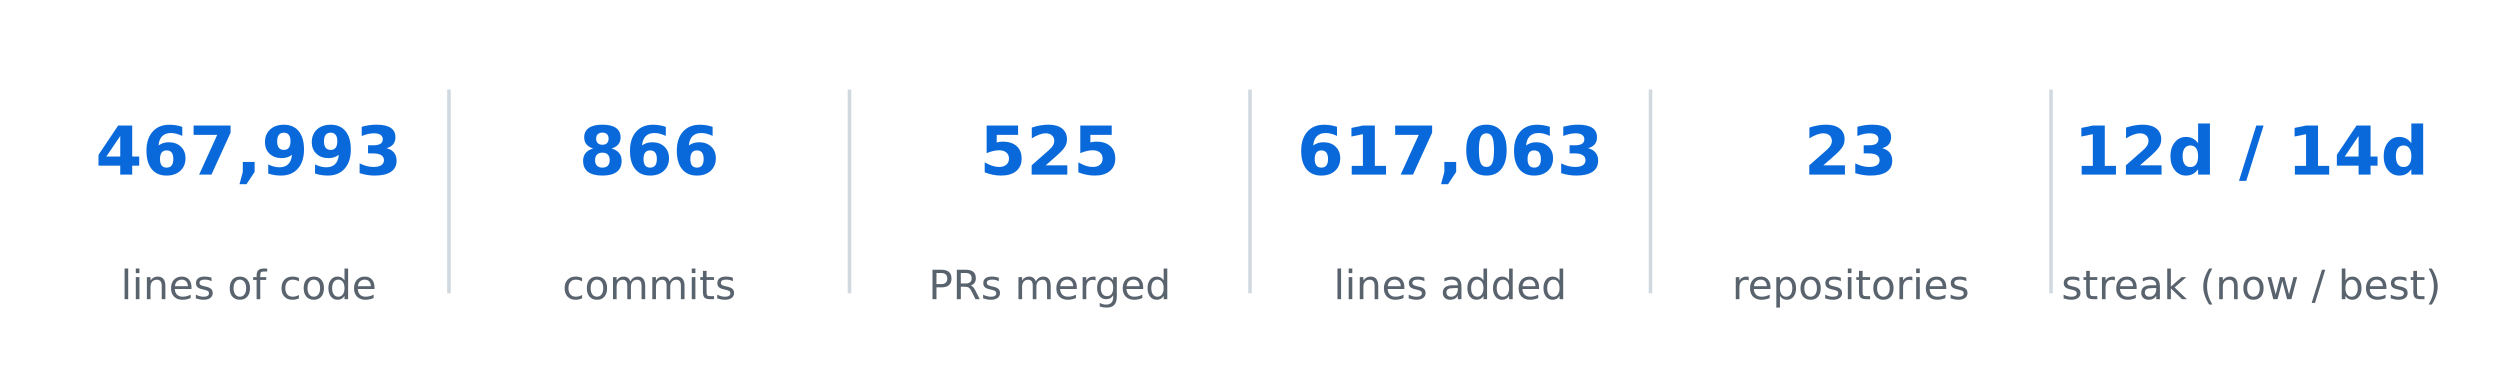
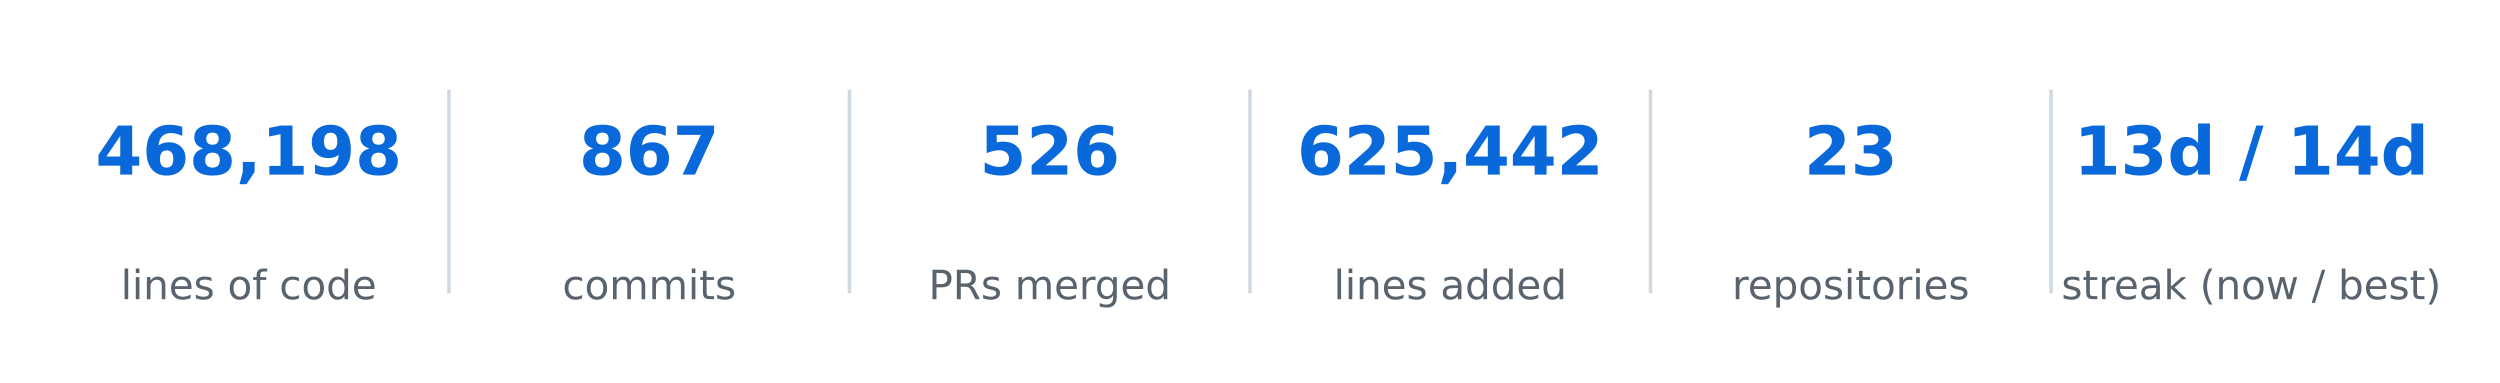
<svg xmlns="http://www.w3.org/2000/svg" xmlns:xlink="http://www.w3.org/1999/xlink" width="557.28pt" height="85.356pt" viewBox="0 0 557.28 85.356" version="1.1">
  <defs>
    <style type="text/css">*{stroke-linejoin: round; stroke-linecap: butt}</style>
  </defs>
  <g id="figure_1">
    <g id="patch_1">
      <path d="M 0 85.356  L 557.28 85.356  L 557.28 -0  L 0 -0  L 0 85.356  z " style="fill: none; opacity: 0" />
    </g>
    <g id="axes_1">
      <g id="line2d_1">
-         <path d="M 100.08 64.993  L 100.08 20.363  " clip-path="url(#pafa8bb097e)" style="fill: none; stroke: #d1d9e0; stroke-width: 0.8; stroke-linecap: square" />
+         <path d="M 100.08 64.993  L 100.08 20.363  " clip-path="url(#p640d1eaab1)" style="fill: none; stroke: #d1d9e0; stroke-width: 0.8; stroke-linecap: square" />
      </g>
      <g id="line2d_2">
-         <path d="M 189.36 64.993  L 189.36 20.363  " clip-path="url(#pafa8bb097e)" style="fill: none; stroke: #d1d9e0; stroke-width: 0.8; stroke-linecap: square" />
+         <path d="M 189.36 64.993  L 189.36 20.363  " clip-path="url(#p640d1eaab1)" style="fill: none; stroke: #d1d9e0; stroke-width: 0.8; stroke-linecap: square" />
      </g>
      <g id="line2d_3">
-         <path d="M 278.64 64.993  L 278.64 20.363  " clip-path="url(#pafa8bb097e)" style="fill: none; stroke: #d1d9e0; stroke-width: 0.8; stroke-linecap: square" />
+         <path d="M 278.64 64.993  L 278.64 20.363  " clip-path="url(#p640d1eaab1)" style="fill: none; stroke: #d1d9e0; stroke-width: 0.8; stroke-linecap: square" />
      </g>
      <g id="line2d_4">
-         <path d="M 367.92 64.993  L 367.92 20.363  " clip-path="url(#pafa8bb097e)" style="fill: none; stroke: #d1d9e0; stroke-width: 0.8; stroke-linecap: square" />
+         <path d="M 367.92 64.993  L 367.92 20.363  " clip-path="url(#p640d1eaab1)" style="fill: none; stroke: #d1d9e0; stroke-width: 0.8; stroke-linecap: square" />
      </g>
      <g id="line2d_5">
-         <path d="M 457.2 64.993  L 457.2 20.363  " clip-path="url(#pafa8bb097e)" style="fill: none; stroke: #d1d9e0; stroke-width: 0.8; stroke-linecap: square" />
+         <path d="M 457.2 64.993  L 457.2 20.363  " clip-path="url(#p640d1eaab1)" style="fill: none; stroke: #d1d9e0; stroke-width: 0.8; stroke-linecap: square" />
      </g>
      <g id="text_1">
        <g style="fill: #0969da" transform="translate(21.28102 38.92376) scale(0.15 -0.15)">
          <defs>
            <path id="DejaVuSans-Bold-17" d="M 2356 3675  L 1038 1722  L 2356 1722  L 2356 3675  z M 2156 4666  L 3494 4666  L 3494 1722  L 4159 1722  L 4159 850  L 3494 850  L 3494 0  L 2356 0  L 2356 850  L 288 850  L 288 1881  L 2156 4666  z " transform="scale(0.015625)" />
            <path id="DejaVuSans-Bold-19" d="M 2316 2303  Q 2000 2303 1842 2098  Q 1684 1894 1684 1484  Q 1684 1075 1842 870  Q 2000 666 2316 666  Q 2634 666 2792 870  Q 2950 1075 2950 1484  Q 2950 1894 2792 2098  Q 2634 2303 2316 2303  z M 3803 4544  L 3803 3681  Q 3506 3822 3243 3889  Q 2981 3956 2731 3956  Q 2194 3956 1894 3657  Q 1594 3359 1544 2772  Q 1750 2925 1990 3001  Q 2231 3078 2516 3078  Q 3231 3078 3670 2659  Q 4109 2241 4109 1563  Q 4109 813 3618 361  Q 3128 -91 2303 -91  Q 1394 -91 895 523  Q 397 1138 397 2266  Q 397 3422 980 4083  Q 1563 4744 2578 4744  Q 2900 4744 3203 4694  Q 3506 4644 3803 4544  z " transform="scale(0.015625)" />
-             <path id="DejaVuSans-Bold-1a" d="M 428 4666  L 3944 4666  L 3944 3988  L 2125 0  L 953 0  L 2675 3781  L 428 3781  L 428 4666  z " transform="scale(0.015625)" />
+             <path id="DejaVuSans-Bold-1b" d="M 2228 2088  Q 1891 2088 1709 1903  Q 1528 1719 1528 1375  Q 1528 1031 1709 848  Q 1891 666 2228 666  Q 2563 666 2741 848  Q 2919 1031 2919 1375  Q 2919 1722 2741 1905  Q 2563 2088 2228 2088  z M 1350 2484  Q 925 2613 709 2878  Q 494 3144 494 3541  Q 494 4131 934 4440  Q 1375 4750 2228 4750  Q 3075 4750 3515 4442  Q 3956 4134 3956 3541  Q 3956 3144 3739 2878  Q 3522 2613 3097 2484  Q 3572 2353 3814 2058  Q 4056 1763 4056 1313  Q 4056 619 3595 264  Q 3134 -91 2228 -91  Q 1319 -91 855 264  Q 391 619 391 1313  Q 391 1763 633 2058  Q 875 2353 1350 2484  z M 1631 3419  Q 1631 3141 1786 2991  Q 1941 2841 2228 2841  Q 2509 2841 2662 2991  Q 2816 3141 2816 3419  Q 2816 3697 2662 3845  Q 2509 3994 2228 3994  Q 1941 3994 1786 3844  Q 1631 3694 1631 3419  z " transform="scale(0.015625)" />
            <path id="DejaVuSans-Bold-f" d="M 653 1209  L 1778 1209  L 1778 256  L 1006 -909  L 341 -909  L 653 256  L 653 1209  z " transform="scale(0.015625)" />
+             <path id="DejaVuSans-Bold-14" d="M 750 831  L 1813 831  L 1813 3847  L 722 3622  L 722 4441  L 1806 4666  L 2950 4666  L 2950 831  L 4013 831  L 4013 0  L 750 0  L 750 831  z " transform="scale(0.015625)" />
            <path id="DejaVuSans-Bold-1c" d="M 641 103  L 641 966  Q 928 831 1190 764  Q 1453 697 1709 697  Q 2247 697 2547 995  Q 2847 1294 2900 1881  Q 2688 1725 2447 1647  Q 2206 1569 1925 1569  Q 1209 1569 770 1986  Q 331 2403 331 3084  Q 331 3838 820 4291  Q 1309 4744 2131 4744  Q 3044 4744 3544 4128  Q 4044 3513 4044 2388  Q 4044 1231 3459 570  Q 2875 -91 1856 -91  Q 1528 -91 1228 -42  Q 928 6 641 103  z M 2125 2350  Q 2441 2350 2600 2554  Q 2759 2759 2759 3169  Q 2759 3575 2600 3781  Q 2441 3988 2125 3988  Q 1809 3988 1650 3781  Q 1491 3575 1491 3169  Q 1491 2759 1650 2554  Q 1809 2350 2125 2350  z " transform="scale(0.015625)" />
-             <path id="DejaVuSans-Bold-16" d="M 2981 2516  Q 3453 2394 3698 2092  Q 3944 1791 3944 1325  Q 3944 631 3412 270  Q 2881 -91 1863 -91  Q 1503 -91 1142 -33  Q 781 25 428 141  L 428 1069  Q 766 900 1098 814  Q 1431 728 1753 728  Q 2231 728 2486 893  Q 2741 1059 2741 1369  Q 2741 1688 2480 1852  Q 2219 2016 1709 2016  L 1228 2016  L 1228 2791  L 1734 2791  Q 2188 2791 2409 2933  Q 2631 3075 2631 3366  Q 2631 3634 2415 3781  Q 2200 3928 1806 3928  Q 1516 3928 1219 3862  Q 922 3797 628 3669  L 628 4550  Q 984 4650 1334 4700  Q 1684 4750 2022 4750  Q 2931 4750 3382 4451  Q 3834 4153 3834 3553  Q 3834 3144 3618 2883  Q 3403 2622 2981 2516  z " transform="scale(0.015625)" />
          </defs>
          <use xlink:href="#DejaVuSans-Bold-17" />
          <use xlink:href="#DejaVuSans-Bold-19" transform="translate(69.57812 0)" />
-           <use xlink:href="#DejaVuSans-Bold-1a" transform="translate(139.1562 0)" />
+           <use xlink:href="#DejaVuSans-Bold-1b" transform="translate(139.1562 0)" />
          <use xlink:href="#DejaVuSans-Bold-f" transform="translate(208.7344 0)" />
-           <use xlink:href="#DejaVuSans-Bold-1c" transform="translate(246.7188 0)" />
+           <use xlink:href="#DejaVuSans-Bold-14" transform="translate(246.7188 0)" />
          <use xlink:href="#DejaVuSans-Bold-1c" transform="translate(316.2969 0)" />
-           <use xlink:href="#DejaVuSans-Bold-16" transform="translate(385.875 0)" />
+           <use xlink:href="#DejaVuSans-Bold-1b" transform="translate(385.875 0)" />
        </g>
      </g>
      <g id="text_2">
        <g style="fill: #59636e" transform="translate(26.92336 66.69328) scale(0.09 -0.09)">
          <defs>
            <path id="DejaVuSans-4f" d="M 603 4863  L 1178 4863  L 1178 0  L 603 0  L 603 4863  z " transform="scale(0.015625)" />
            <path id="DejaVuSans-4c" d="M 603 3500  L 1178 3500  L 1178 0  L 603 0  L 603 3500  z M 603 4863  L 1178 4863  L 1178 4134  L 603 4134  L 603 4863  z " transform="scale(0.015625)" />
            <path id="DejaVuSans-51" d="M 3513 2113  L 3513 0  L 2938 0  L 2938 2094  Q 2938 2591 2744 2837  Q 2550 3084 2163 3084  Q 1697 3084 1428 2787  Q 1159 2491 1159 1978  L 1159 0  L 581 0  L 581 3500  L 1159 3500  L 1159 2956  Q 1366 3272 1645 3428  Q 1925 3584 2291 3584  Q 2894 3584 3203 3211  Q 3513 2838 3513 2113  z " transform="scale(0.015625)" />
            <path id="DejaVuSans-48" d="M 3597 1894  L 3597 1613  L 953 1613  Q 991 1019 1311 708  Q 1631 397 2203 397  Q 2534 397 2845 478  Q 3156 559 3463 722  L 3463 178  Q 3153 47 2828 -22  Q 2503 -91 2169 -91  Q 1331 -91 842 396  Q 353 884 353 1716  Q 353 2575 817 3079  Q 1281 3584 2069 3584  Q 2775 3584 3186 3129  Q 3597 2675 3597 1894  z M 3022 2063  Q 3016 2534 2758 2815  Q 2500 3097 2075 3097  Q 1594 3097 1305 2825  Q 1016 2553 972 2059  L 3022 2063  z " transform="scale(0.015625)" />
            <path id="DejaVuSans-56" d="M 2834 3397  L 2834 2853  Q 2591 2978 2328 3040  Q 2066 3103 1784 3103  Q 1356 3103 1142 2972  Q 928 2841 928 2578  Q 928 2378 1081 2264  Q 1234 2150 1697 2047  L 1894 2003  Q 2506 1872 2764 1633  Q 3022 1394 3022 966  Q 3022 478 2636 193  Q 2250 -91 1575 -91  Q 1294 -91 989 -36  Q 684 19 347 128  L 347 722  Q 666 556 975 473  Q 1284 391 1588 391  Q 1994 391 2212 530  Q 2431 669 2431 922  Q 2431 1156 2273 1281  Q 2116 1406 1581 1522  L 1381 1569  Q 847 1681 609 1914  Q 372 2147 372 2553  Q 372 3047 722 3315  Q 1072 3584 1716 3584  Q 2034 3584 2315 3537  Q 2597 3491 2834 3397  z " transform="scale(0.015625)" />
            <path id="DejaVuSans-3" transform="scale(0.015625)" />
            <path id="DejaVuSans-52" d="M 1959 3097  Q 1497 3097 1228 2736  Q 959 2375 959 1747  Q 959 1119 1226 758  Q 1494 397 1959 397  Q 2419 397 2687 759  Q 2956 1122 2956 1747  Q 2956 2369 2687 2733  Q 2419 3097 1959 3097  z M 1959 3584  Q 2709 3584 3137 3096  Q 3566 2609 3566 1747  Q 3566 888 3137 398  Q 2709 -91 1959 -91  Q 1206 -91 779 398  Q 353 888 353 1747  Q 353 2609 779 3096  Q 1206 3584 1959 3584  z " transform="scale(0.015625)" />
            <path id="DejaVuSans-49" d="M 2375 4863  L 2375 4384  L 1825 4384  Q 1516 4384 1395 4259  Q 1275 4134 1275 3809  L 1275 3500  L 2222 3500  L 2222 3053  L 1275 3053  L 1275 0  L 697 0  L 697 3053  L 147 3053  L 147 3500  L 697 3500  L 697 3744  Q 697 4328 969 4595  Q 1241 4863 1831 4863  L 2375 4863  z " transform="scale(0.015625)" />
            <path id="DejaVuSans-46" d="M 3122 3366  L 3122 2828  Q 2878 2963 2633 3030  Q 2388 3097 2138 3097  Q 1578 3097 1268 2742  Q 959 2388 959 1747  Q 959 1106 1268 751  Q 1578 397 2138 397  Q 2388 397 2633 464  Q 2878 531 3122 666  L 3122 134  Q 2881 22 2623 -34  Q 2366 -91 2075 -91  Q 1284 -91 818 406  Q 353 903 353 1747  Q 353 2603 823 3093  Q 1294 3584 2113 3584  Q 2378 3584 2631 3529  Q 2884 3475 3122 3366  z " transform="scale(0.015625)" />
            <path id="DejaVuSans-47" d="M 2906 2969  L 2906 4863  L 3481 4863  L 3481 0  L 2906 0  L 2906 525  Q 2725 213 2448 61  Q 2172 -91 1784 -91  Q 1150 -91 751 415  Q 353 922 353 1747  Q 353 2572 751 3078  Q 1150 3584 1784 3584  Q 2172 3584 2448 3432  Q 2725 3281 2906 2969  z M 947 1747  Q 947 1113 1208 752  Q 1469 391 1925 391  Q 2381 391 2643 752  Q 2906 1113 2906 1747  Q 2906 2381 2643 2742  Q 2381 3103 1925 3103  Q 1469 3103 1208 2742  Q 947 2381 947 1747  z " transform="scale(0.015625)" />
          </defs>
          <use xlink:href="#DejaVuSans-4f" />
          <use xlink:href="#DejaVuSans-4c" transform="translate(27.78125 0)" />
          <use xlink:href="#DejaVuSans-51" transform="translate(55.5625 0)" />
          <use xlink:href="#DejaVuSans-48" transform="translate(118.9375 0)" />
          <use xlink:href="#DejaVuSans-56" transform="translate(180.4688 0)" />
          <use xlink:href="#DejaVuSans-3" transform="translate(232.5625 0)" />
          <use xlink:href="#DejaVuSans-52" transform="translate(264.3438 0)" />
          <use xlink:href="#DejaVuSans-49" transform="translate(325.5312 0)" />
          <use xlink:href="#DejaVuSans-3" transform="translate(360.7344 0)" />
          <use xlink:href="#DejaVuSans-46" transform="translate(392.5156 0)" />
          <use xlink:href="#DejaVuSans-52" transform="translate(447.5 0)" />
          <use xlink:href="#DejaVuSans-47" transform="translate(508.6875 0)" />
          <use xlink:href="#DejaVuSans-48" transform="translate(572.1719 0)" />
        </g>
      </g>
      <g id="text_3">
        <g style="fill: #0969da" transform="translate(129.0649 38.92376) scale(0.15 -0.15)">
          <defs>
-             <path id="DejaVuSans-Bold-1b" d="M 2228 2088  Q 1891 2088 1709 1903  Q 1528 1719 1528 1375  Q 1528 1031 1709 848  Q 1891 666 2228 666  Q 2563 666 2741 848  Q 2919 1031 2919 1375  Q 2919 1722 2741 1905  Q 2563 2088 2228 2088  z M 1350 2484  Q 925 2613 709 2878  Q 494 3144 494 3541  Q 494 4131 934 4440  Q 1375 4750 2228 4750  Q 3075 4750 3515 4442  Q 3956 4134 3956 3541  Q 3956 3144 3739 2878  Q 3522 2613 3097 2484  Q 3572 2353 3814 2058  Q 4056 1763 4056 1313  Q 4056 619 3595 264  Q 3134 -91 2228 -91  Q 1319 -91 855 264  Q 391 619 391 1313  Q 391 1763 633 2058  Q 875 2353 1350 2484  z M 1631 3419  Q 1631 3141 1786 2991  Q 1941 2841 2228 2841  Q 2509 2841 2662 2991  Q 2816 3141 2816 3419  Q 2816 3697 2662 3845  Q 2509 3994 2228 3994  Q 1941 3994 1786 3844  Q 1631 3694 1631 3419  z " transform="scale(0.015625)" />
+             <path id="DejaVuSans-Bold-1a" d="M 428 4666  L 3944 4666  L 3944 3988  L 2125 0  L 953 0  L 2675 3781  L 428 3781  L 428 4666  z " transform="scale(0.015625)" />
          </defs>
          <use xlink:href="#DejaVuSans-Bold-1b" />
          <use xlink:href="#DejaVuSans-Bold-19" transform="translate(69.57812 0)" />
-           <use xlink:href="#DejaVuSans-Bold-19" transform="translate(139.1562 0)" />
+           <use xlink:href="#DejaVuSans-Bold-1a" transform="translate(139.1562 0)" />
        </g>
      </g>
      <g id="text_4">
        <g style="fill: #59636e" transform="translate(125.3672 66.69328) scale(0.09 -0.09)">
          <defs>
            <path id="DejaVuSans-50" d="M 3328 2828  Q 3544 3216 3844 3400  Q 4144 3584 4550 3584  Q 5097 3584 5394 3201  Q 5691 2819 5691 2113  L 5691 0  L 5113 0  L 5113 2094  Q 5113 2597 4934 2840  Q 4756 3084 4391 3084  Q 3944 3084 3684 2787  Q 3425 2491 3425 1978  L 3425 0  L 2847 0  L 2847 2094  Q 2847 2600 2669 2842  Q 2491 3084 2119 3084  Q 1678 3084 1418 2786  Q 1159 2488 1159 1978  L 1159 0  L 581 0  L 581 3500  L 1159 3500  L 1159 2956  Q 1356 3278 1631 3431  Q 1906 3584 2284 3584  Q 2666 3584 2933 3390  Q 3200 3197 3328 2828  z " transform="scale(0.015625)" />
            <path id="DejaVuSans-57" d="M 1172 4494  L 1172 3500  L 2356 3500  L 2356 3053  L 1172 3053  L 1172 1153  Q 1172 725 1289 603  Q 1406 481 1766 481  L 2356 481  L 2356 0  L 1766 0  Q 1100 0 847 248  Q 594 497 594 1153  L 594 3053  L 172 3053  L 172 3500  L 594 3500  L 594 4494  L 1172 4494  z " transform="scale(0.015625)" />
          </defs>
          <use xlink:href="#DejaVuSans-46" />
          <use xlink:href="#DejaVuSans-52" transform="translate(54.98438 0)" />
          <use xlink:href="#DejaVuSans-50" transform="translate(116.1719 0)" />
          <use xlink:href="#DejaVuSans-50" transform="translate(213.5781 0)" />
          <use xlink:href="#DejaVuSans-4c" transform="translate(310.9844 0)" />
          <use xlink:href="#DejaVuSans-57" transform="translate(338.7656 0)" />
          <use xlink:href="#DejaVuSans-56" transform="translate(377.9688 0)" />
        </g>
      </g>
      <g id="text_5">
        <g style="fill: #0969da" transform="translate(218.3449 38.92376) scale(0.15 -0.15)">
          <defs>
            <path id="DejaVuSans-Bold-18" d="M 678 4666  L 3669 4666  L 3669 3781  L 1638 3781  L 1638 3059  Q 1775 3097 1914 3117  Q 2053 3138 2203 3138  Q 3056 3138 3531 2711  Q 4006 2284 4006 1522  Q 4006 766 3489 337  Q 2972 -91 2053 -91  Q 1656 -91 1267 -14  Q 878 63 494 219  L 494 1166  Q 875 947 1217 837  Q 1559 728 1863 728  Q 2300 728 2551 942  Q 2803 1156 2803 1522  Q 2803 1891 2551 2103  Q 2300 2316 1863 2316  Q 1603 2316 1309 2248  Q 1016 2181 678 2041  L 678 4666  z " transform="scale(0.015625)" />
            <path id="DejaVuSans-Bold-15" d="M 1844 884  L 3897 884  L 3897 0  L 506 0  L 506 884  L 2209 2388  Q 2438 2594 2547 2791  Q 2656 2988 2656 3200  Q 2656 3528 2436 3728  Q 2216 3928 1850 3928  Q 1569 3928 1234 3808  Q 900 3688 519 3450  L 519 4475  Q 925 4609 1322 4679  Q 1719 4750 2100 4750  Q 2938 4750 3402 4381  Q 3866 4013 3866 3353  Q 3866 2972 3669 2642  Q 3472 2313 2841 1759  L 1844 884  z " transform="scale(0.015625)" />
          </defs>
          <use xlink:href="#DejaVuSans-Bold-18" />
          <use xlink:href="#DejaVuSans-Bold-15" transform="translate(69.57812 0)" />
-           <use xlink:href="#DejaVuSans-Bold-18" transform="translate(139.1562 0)" />
+           <use xlink:href="#DejaVuSans-Bold-19" transform="translate(139.1562 0)" />
        </g>
      </g>
      <g id="text_6">
        <g style="fill: #59636e" transform="translate(206.9796 66.69328) scale(0.09 -0.09)">
          <defs>
            <path id="DejaVuSans-33" d="M 1259 4147  L 1259 2394  L 2053 2394  Q 2494 2394 2734 2622  Q 2975 2850 2975 3272  Q 2975 3691 2734 3919  Q 2494 4147 2053 4147  L 1259 4147  z M 628 4666  L 2053 4666  Q 2838 4666 3239 4311  Q 3641 3956 3641 3272  Q 3641 2581 3239 2228  Q 2838 1875 2053 1875  L 1259 1875  L 1259 0  L 628 0  L 628 4666  z " transform="scale(0.015625)" />
            <path id="DejaVuSans-35" d="M 2841 2188  Q 3044 2119 3236 1894  Q 3428 1669 3622 1275  L 4263 0  L 3584 0  L 2988 1197  Q 2756 1666 2539 1819  Q 2322 1972 1947 1972  L 1259 1972  L 1259 0  L 628 0  L 628 4666  L 2053 4666  Q 2853 4666 3247 4331  Q 3641 3997 3641 3322  Q 3641 2881 3436 2590  Q 3231 2300 2841 2188  z M 1259 4147  L 1259 2491  L 2053 2491  Q 2509 2491 2742 2702  Q 2975 2913 2975 3322  Q 2975 3731 2742 3939  Q 2509 4147 2053 4147  L 1259 4147  z " transform="scale(0.015625)" />
            <path id="DejaVuSans-55" d="M 2631 2963  Q 2534 3019 2420 3045  Q 2306 3072 2169 3072  Q 1681 3072 1420 2755  Q 1159 2438 1159 1844  L 1159 0  L 581 0  L 581 3500  L 1159 3500  L 1159 2956  Q 1341 3275 1631 3429  Q 1922 3584 2338 3584  Q 2397 3584 2469 3576  Q 2541 3569 2628 3553  L 2631 2963  z " transform="scale(0.015625)" />
            <path id="DejaVuSans-4a" d="M 2906 1791  Q 2906 2416 2648 2759  Q 2391 3103 1925 3103  Q 1463 3103 1205 2759  Q 947 2416 947 1791  Q 947 1169 1205 825  Q 1463 481 1925 481  Q 2391 481 2648 825  Q 2906 1169 2906 1791  z M 3481 434  Q 3481 -459 3084 -895  Q 2688 -1331 1869 -1331  Q 1566 -1331 1297 -1286  Q 1028 -1241 775 -1147  L 775 -588  Q 1028 -725 1275 -790  Q 1522 -856 1778 -856  Q 2344 -856 2625 -561  Q 2906 -266 2906 331  L 2906 616  Q 2728 306 2450 153  Q 2172 0 1784 0  Q 1141 0 747 490  Q 353 981 353 1791  Q 353 2603 747 3093  Q 1141 3584 1784 3584  Q 2172 3584 2450 3431  Q 2728 3278 2906 2969  L 2906 3500  L 3481 3500  L 3481 434  z " transform="scale(0.015625)" />
          </defs>
          <use xlink:href="#DejaVuSans-33" />
          <use xlink:href="#DejaVuSans-35" transform="translate(60.29688 0)" />
          <use xlink:href="#DejaVuSans-56" transform="translate(129.7812 0)" />
          <use xlink:href="#DejaVuSans-3" transform="translate(181.875 0)" />
          <use xlink:href="#DejaVuSans-50" transform="translate(213.6562 0)" />
          <use xlink:href="#DejaVuSans-48" transform="translate(311.0625 0)" />
          <use xlink:href="#DejaVuSans-55" transform="translate(372.5938 0)" />
          <use xlink:href="#DejaVuSans-4a" transform="translate(411.9531 0)" />
          <use xlink:href="#DejaVuSans-48" transform="translate(475.4375 0)" />
          <use xlink:href="#DejaVuSans-47" transform="translate(536.9688 0)" />
        </g>
      </g>
      <g id="text_7">
        <g style="fill: #0969da" transform="translate(289.121 38.92376) scale(0.15 -0.15)">
-           <defs>
-             <path id="DejaVuSans-Bold-14" d="M 750 831  L 1813 831  L 1813 3847  L 722 3622  L 722 4441  L 1806 4666  L 2950 4666  L 2950 831  L 4013 831  L 4013 0  L 750 0  L 750 831  z " transform="scale(0.015625)" />
-             <path id="DejaVuSans-Bold-13" d="M 2944 2338  Q 2944 3213 2780 3570  Q 2616 3928 2228 3928  Q 1841 3928 1675 3570  Q 1509 3213 1509 2338  Q 1509 1453 1675 1090  Q 1841 728 2228 728  Q 2613 728 2778 1090  Q 2944 1453 2944 2338  z M 4147 2328  Q 4147 1169 3647 539  Q 3147 -91 2228 -91  Q 1306 -91 806 539  Q 306 1169 306 2328  Q 306 3491 806 4120  Q 1306 4750 2228 4750  Q 3147 4750 3647 4120  Q 4147 3491 4147 2328  z " transform="scale(0.015625)" />
-           </defs>
          <use xlink:href="#DejaVuSans-Bold-19" />
-           <use xlink:href="#DejaVuSans-Bold-14" transform="translate(69.57812 0)" />
-           <use xlink:href="#DejaVuSans-Bold-1a" transform="translate(139.1562 0)" />
+           <use xlink:href="#DejaVuSans-Bold-15" transform="translate(69.57812 0)" />
+           <use xlink:href="#DejaVuSans-Bold-18" transform="translate(139.1562 0)" />
          <use xlink:href="#DejaVuSans-Bold-f" transform="translate(208.7344 0)" />
-           <use xlink:href="#DejaVuSans-Bold-13" transform="translate(246.7188 0)" />
-           <use xlink:href="#DejaVuSans-Bold-19" transform="translate(316.2969 0)" />
-           <use xlink:href="#DejaVuSans-Bold-16" transform="translate(385.875 0)" />
+           <use xlink:href="#DejaVuSans-Bold-17" transform="translate(246.7188 0)" />
+           <use xlink:href="#DejaVuSans-Bold-17" transform="translate(316.2969 0)" />
+           <use xlink:href="#DejaVuSans-Bold-15" transform="translate(385.875 0)" />
        </g>
      </g>
      <g id="text_8">
        <g style="fill: #59636e" transform="translate(297.2876 66.69328) scale(0.09 -0.09)">
          <defs>
            <path id="DejaVuSans-44" d="M 2194 1759  Q 1497 1759 1228 1600  Q 959 1441 959 1056  Q 959 750 1161 570  Q 1363 391 1709 391  Q 2188 391 2477 730  Q 2766 1069 2766 1631  L 2766 1759  L 2194 1759  z M 3341 1997  L 3341 0  L 2766 0  L 2766 531  Q 2569 213 2275 61  Q 1981 -91 1556 -91  Q 1019 -91 701 211  Q 384 513 384 1019  Q 384 1609 779 1909  Q 1175 2209 1959 2209  L 2766 2209  L 2766 2266  Q 2766 2663 2505 2880  Q 2244 3097 1772 3097  Q 1472 3097 1187 3025  Q 903 2953 641 2809  L 641 3341  Q 956 3463 1253 3523  Q 1550 3584 1831 3584  Q 2591 3584 2966 3190  Q 3341 2797 3341 1997  z " transform="scale(0.015625)" />
          </defs>
          <use xlink:href="#DejaVuSans-4f" />
          <use xlink:href="#DejaVuSans-4c" transform="translate(27.78125 0)" />
          <use xlink:href="#DejaVuSans-51" transform="translate(55.5625 0)" />
          <use xlink:href="#DejaVuSans-48" transform="translate(118.9375 0)" />
          <use xlink:href="#DejaVuSans-56" transform="translate(180.4688 0)" />
          <use xlink:href="#DejaVuSans-3" transform="translate(232.5625 0)" />
          <use xlink:href="#DejaVuSans-44" transform="translate(264.3438 0)" />
          <use xlink:href="#DejaVuSans-47" transform="translate(325.625 0)" />
          <use xlink:href="#DejaVuSans-47" transform="translate(389.1094 0)" />
          <use xlink:href="#DejaVuSans-48" transform="translate(452.5938 0)" />
          <use xlink:href="#DejaVuSans-47" transform="translate(514.125 0)" />
        </g>
      </g>
      <g id="text_9">
        <g style="fill: #0969da" transform="translate(402.1233 38.92376) scale(0.15 -0.15)">
+           <defs>
+             <path id="DejaVuSans-Bold-16" d="M 2981 2516  Q 3453 2394 3698 2092  Q 3944 1791 3944 1325  Q 3944 631 3412 270  Q 2881 -91 1863 -91  Q 1503 -91 1142 -33  Q 781 25 428 141  L 428 1069  Q 766 900 1098 814  Q 1431 728 1753 728  Q 2231 728 2486 893  Q 2741 1059 2741 1369  Q 2741 1688 2480 1852  Q 2219 2016 1709 2016  L 1228 2016  L 1228 2791  L 1734 2791  Q 2188 2791 2409 2933  Q 2631 3075 2631 3366  Q 2631 3634 2415 3781  Q 2200 3928 1806 3928  Q 1516 3928 1219 3862  Q 922 3797 628 3669  L 628 4550  Q 984 4650 1334 4700  Q 1684 4750 2022 4750  Q 2931 4750 3382 4451  Q 3834 4153 3834 3553  Q 3834 3144 3618 2883  Q 3403 2622 2981 2516  z " transform="scale(0.015625)" />
+           </defs>
          <use xlink:href="#DejaVuSans-Bold-15" />
          <use xlink:href="#DejaVuSans-Bold-16" transform="translate(69.57812 0)" />
        </g>
      </g>
      <g id="text_10">
        <g style="fill: #59636e" transform="translate(386.1049 66.69328) scale(0.09 -0.09)">
          <defs>
            <path id="DejaVuSans-53" d="M 1159 525  L 1159 -1331  L 581 -1331  L 581 3500  L 1159 3500  L 1159 2969  Q 1341 3281 1617 3432  Q 1894 3584 2278 3584  Q 2916 3584 3314 3078  Q 3713 2572 3713 1747  Q 3713 922 3314 415  Q 2916 -91 2278 -91  Q 1894 -91 1617 61  Q 1341 213 1159 525  z M 3116 1747  Q 3116 2381 2855 2742  Q 2594 3103 2138 3103  Q 1681 3103 1420 2742  Q 1159 2381 1159 1747  Q 1159 1113 1420 752  Q 1681 391 2138 391  Q 2594 391 2855 752  Q 3116 1113 3116 1747  z " transform="scale(0.015625)" />
          </defs>
          <use xlink:href="#DejaVuSans-55" />
          <use xlink:href="#DejaVuSans-48" transform="translate(38.90625 0)" />
          <use xlink:href="#DejaVuSans-53" transform="translate(100.4375 0)" />
          <use xlink:href="#DejaVuSans-52" transform="translate(163.9219 0)" />
          <use xlink:href="#DejaVuSans-56" transform="translate(225.1094 0)" />
          <use xlink:href="#DejaVuSans-4c" transform="translate(277.2031 0)" />
          <use xlink:href="#DejaVuSans-57" transform="translate(304.9844 0)" />
          <use xlink:href="#DejaVuSans-52" transform="translate(344.1875 0)" />
          <use xlink:href="#DejaVuSans-55" transform="translate(405.375 0)" />
          <use xlink:href="#DejaVuSans-4c" transform="translate(446.4844 0)" />
          <use xlink:href="#DejaVuSans-48" transform="translate(474.2656 0)" />
          <use xlink:href="#DejaVuSans-56" transform="translate(535.7969 0)" />
        </g>
      </g>
      <g id="text_11">
        <g style="fill: #0969da" transform="translate(462.2681 38.92435) scale(0.15 -0.15)">
          <defs>
            <path id="DejaVuSans-Bold-47" d="M 2919 2988  L 2919 4863  L 4044 4863  L 4044 0  L 2919 0  L 2919 506  Q 2688 197 2409 53  Q 2131 -91 1766 -91  Q 1119 -91 703 423  Q 288 938 288 1747  Q 288 2556 703 3070  Q 1119 3584 1766 3584  Q 2128 3584 2408 3439  Q 2688 3294 2919 2988  z M 2181 722  Q 2541 722 2730 984  Q 2919 1247 2919 1747  Q 2919 2247 2730 2509  Q 2541 2772 2181 2772  Q 1825 2772 1636 2509  Q 1447 2247 1447 1747  Q 1447 1247 1636 984  Q 1825 722 2181 722  z " transform="scale(0.015625)" />
            <path id="DejaVuSans-Bold-3" transform="scale(0.015625)" />
            <path id="DejaVuSans-Bold-12" d="M 1644 4666  L 2338 4666  L 691 -594  L 0 -594  L 1644 4666  z " transform="scale(0.015625)" />
          </defs>
          <use xlink:href="#DejaVuSans-Bold-14" />
-           <use xlink:href="#DejaVuSans-Bold-15" transform="translate(69.57812 0)" />
+           <use xlink:href="#DejaVuSans-Bold-16" transform="translate(69.57812 0)" />
          <use xlink:href="#DejaVuSans-Bold-47" transform="translate(139.1562 0)" />
          <use xlink:href="#DejaVuSans-Bold-3" transform="translate(210.7344 0)" />
          <use xlink:href="#DejaVuSans-Bold-12" transform="translate(245.5469 0)" />
          <use xlink:href="#DejaVuSans-Bold-3" transform="translate(282.0781 0)" />
          <use xlink:href="#DejaVuSans-Bold-14" transform="translate(316.8906 0)" />
          <use xlink:href="#DejaVuSans-Bold-17" transform="translate(386.4688 0)" />
          <use xlink:href="#DejaVuSans-Bold-47" transform="translate(456.0469 0)" />
        </g>
      </g>
      <g id="text_12">
        <g style="fill: #59636e" transform="translate(459.5112 66.69328) scale(0.09 -0.09)">
          <defs>
            <path id="DejaVuSans-4e" d="M 581 4863  L 1159 4863  L 1159 1991  L 2875 3500  L 3609 3500  L 1753 1863  L 3688 0  L 2938 0  L 1159 1709  L 1159 0  L 581 0  L 581 4863  z " transform="scale(0.015625)" />
            <path id="DejaVuSans-b" d="M 1984 4856  Q 1566 4138 1362 3434  Q 1159 2731 1159 2009  Q 1159 1288 1364 580  Q 1569 -128 1984 -844  L 1484 -844  Q 1016 -109 783 600  Q 550 1309 550 2009  Q 550 2706 781 3412  Q 1013 4119 1484 4856  L 1984 4856  z " transform="scale(0.015625)" />
            <path id="DejaVuSans-5a" d="M 269 3500  L 844 3500  L 1563 769  L 2278 3500  L 2956 3500  L 3675 769  L 4391 3500  L 4966 3500  L 4050 0  L 3372 0  L 2619 2869  L 1863 0  L 1184 0  L 269 3500  z " transform="scale(0.015625)" />
            <path id="DejaVuSans-12" d="M 1625 4666  L 2156 4666  L 531 -594  L 0 -594  L 1625 4666  z " transform="scale(0.015625)" />
            <path id="DejaVuSans-45" d="M 3116 1747  Q 3116 2381 2855 2742  Q 2594 3103 2138 3103  Q 1681 3103 1420 2742  Q 1159 2381 1159 1747  Q 1159 1113 1420 752  Q 1681 391 2138 391  Q 2594 391 2855 752  Q 3116 1113 3116 1747  z M 1159 2969  Q 1341 3281 1617 3432  Q 1894 3584 2278 3584  Q 2916 3584 3314 3078  Q 3713 2572 3713 1747  Q 3713 922 3314 415  Q 2916 -91 2278 -91  Q 1894 -91 1617 61  Q 1341 213 1159 525  L 1159 0  L 581 0  L 581 4863  L 1159 4863  L 1159 2969  z " transform="scale(0.015625)" />
            <path id="DejaVuSans-c" d="M 513 4856  L 1013 4856  Q 1481 4119 1714 3412  Q 1947 2706 1947 2009  Q 1947 1309 1714 600  Q 1481 -109 1013 -844  L 513 -844  Q 928 -128 1133 580  Q 1338 1288 1338 2009  Q 1338 2731 1133 3434  Q 928 4138 513 4856  z " transform="scale(0.015625)" />
          </defs>
          <use xlink:href="#DejaVuSans-56" />
          <use xlink:href="#DejaVuSans-57" transform="translate(52.09375 0)" />
          <use xlink:href="#DejaVuSans-55" transform="translate(91.29688 0)" />
          <use xlink:href="#DejaVuSans-48" transform="translate(130.2031 0)" />
          <use xlink:href="#DejaVuSans-44" transform="translate(191.7344 0)" />
          <use xlink:href="#DejaVuSans-4e" transform="translate(253.0156 0)" />
          <use xlink:href="#DejaVuSans-3" transform="translate(310.9219 0)" />
          <use xlink:href="#DejaVuSans-b" transform="translate(342.7031 0)" />
          <use xlink:href="#DejaVuSans-51" transform="translate(381.7188 0)" />
          <use xlink:href="#DejaVuSans-52" transform="translate(445.0938 0)" />
          <use xlink:href="#DejaVuSans-5a" transform="translate(506.2812 0)" />
          <use xlink:href="#DejaVuSans-3" transform="translate(588.0625 0)" />
          <use xlink:href="#DejaVuSans-12" transform="translate(619.8438 0)" />
          <use xlink:href="#DejaVuSans-3" transform="translate(653.5312 0)" />
          <use xlink:href="#DejaVuSans-45" transform="translate(685.3125 0)" />
          <use xlink:href="#DejaVuSans-48" transform="translate(748.7969 0)" />
          <use xlink:href="#DejaVuSans-56" transform="translate(810.3281 0)" />
          <use xlink:href="#DejaVuSans-57" transform="translate(862.4219 0)" />
          <use xlink:href="#DejaVuSans-c" transform="translate(901.625 0)" />
        </g>
      </g>
    </g>
  </g>
  <defs>
-     <clipPath id="pafa8bb097e">
+     <clipPath id="p640d1eaab1">
      <rect x="10.8" y="10.8" width="535.68" height="63.756" />
    </clipPath>
  </defs>
</svg>
